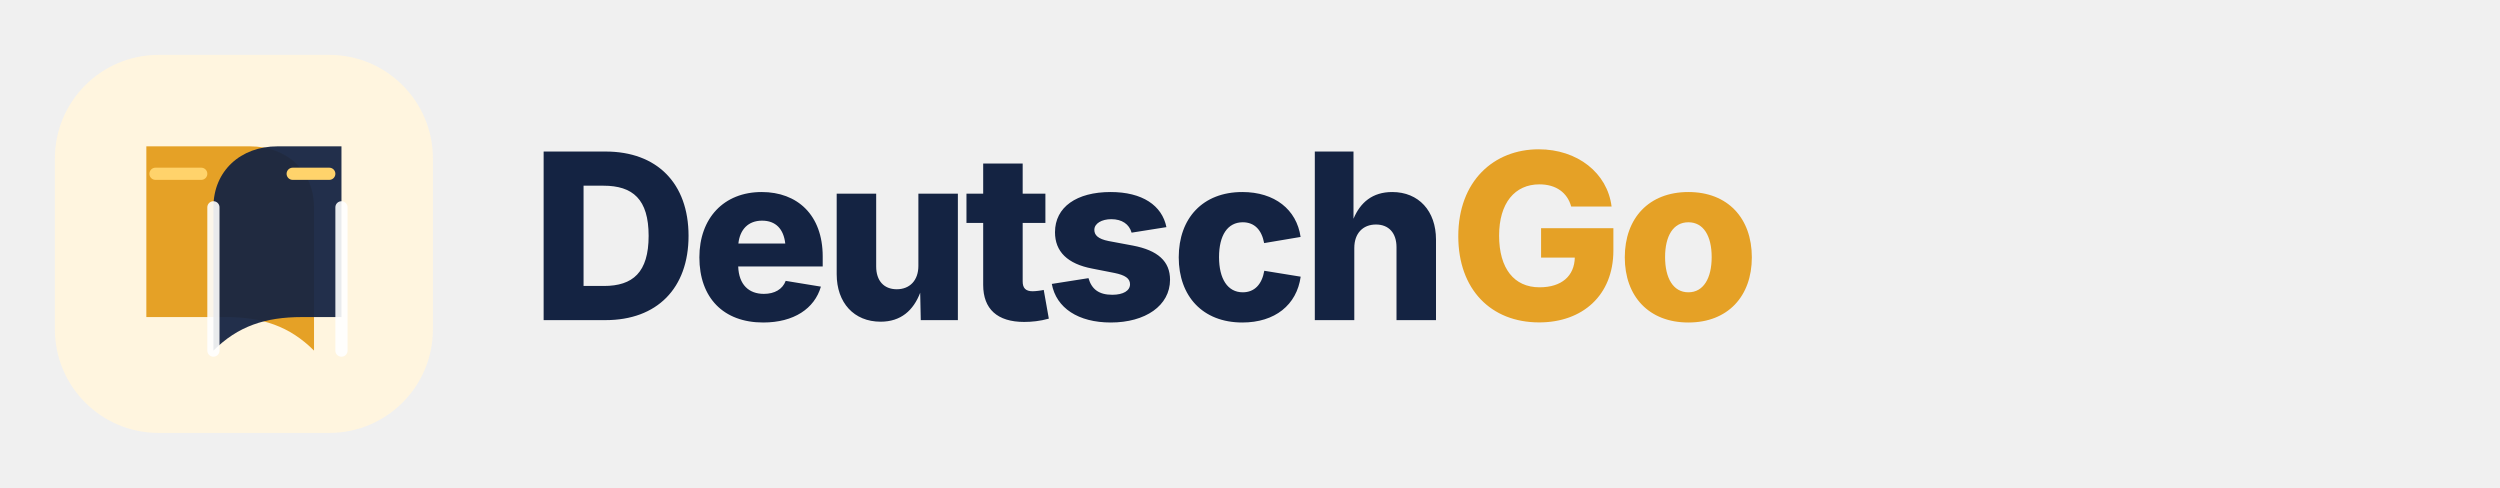
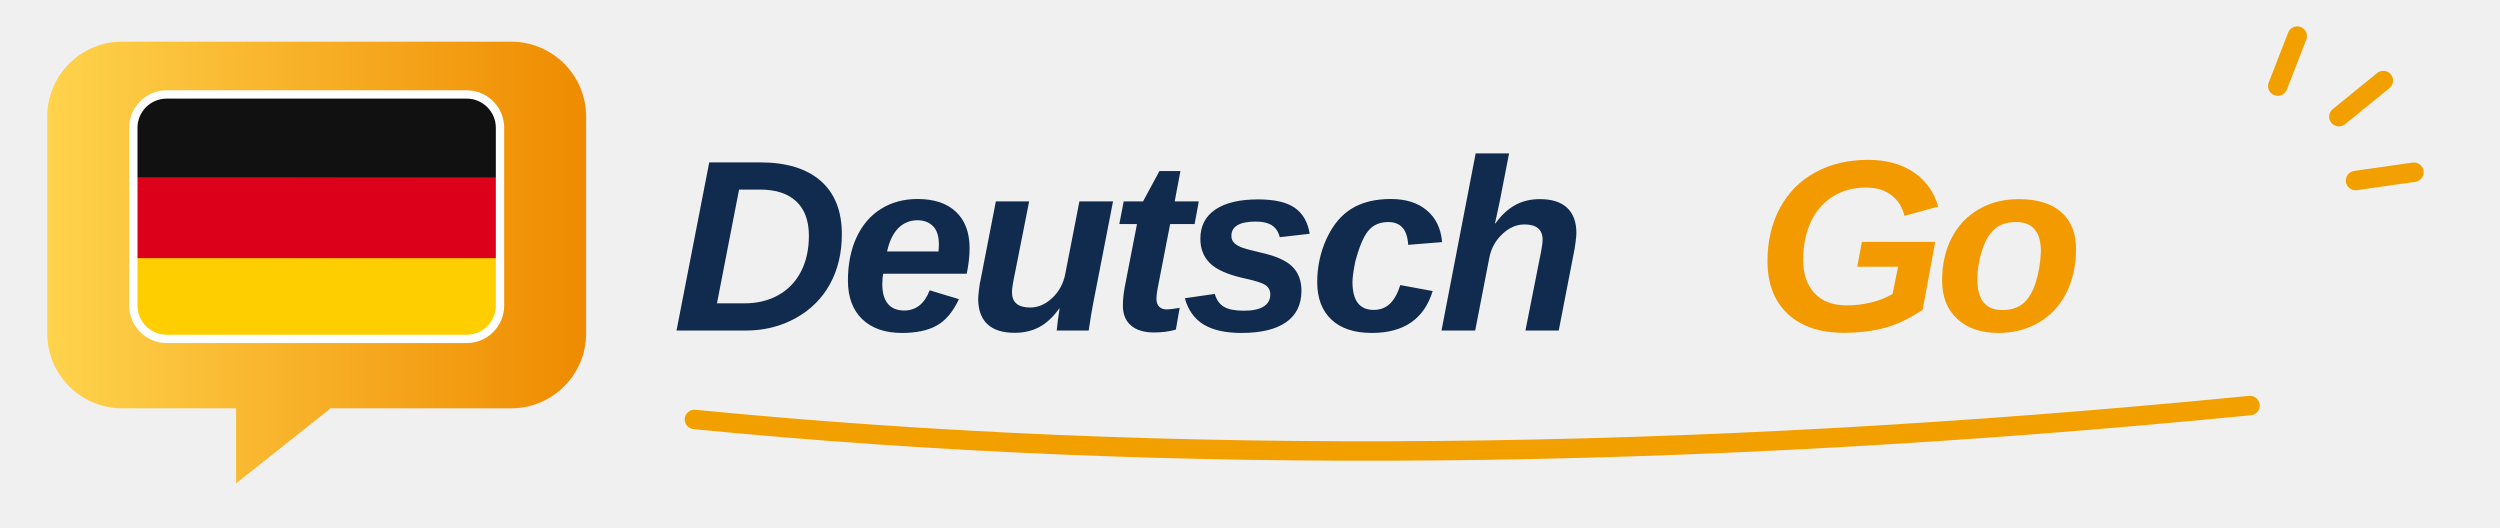
- <svg xmlns="http://www.w3.org/2000/svg" viewBox="0 0 820 160" role="img" aria-labelledby="title desc">
-   <rect x="18" y="18" width="124" height="124" rx="34" fill="#fff5df" />
-   <path d="M48 48h34c12 0 21 8 21 20v47c-8-8-17-11-29-11H48z" fill="#e5a126" />
-   <path d="M112 48H91c-12 0-21 8-21 20v47c8-8 17-11 29-11h13z" fill="#142342" opacity=".94" />
-   <path d="M70 68v47M112 68v47" stroke="#fff" stroke-width="4" stroke-linecap="round" opacity=".9" />
-   <path d="M51 57h15M96 57h12" stroke="#ffd36b" stroke-width="4" stroke-linecap="round" />
-   <text x="174" y="105" font-family="Inter,Arial,sans-serif" font-size="76" font-weight="760" letter-spacing="-2.2" fill="#142342">Deutsch<tspan fill="#e5a126">Go</tspan>
-   </text>
+ <svg xmlns="http://www.w3.org/2000/svg" viewBox="0 0 900 190">
+   <defs>
+     <linearGradient id="g">
+       <stop stop-color="#ffd34d" />
+       <stop offset="1" stop-color="#ef8b00" />
+     </linearGradient>
+     <clipPath id="f">
+       <rect x="48" y="34" width="132" height="88" rx="12" />
+     </clipPath>
+   </defs>
+   <path d="M44 15h140a27 27 0 0 1 27 27v78a27 27 0 0 1-27 27h-65l-34 27v-27H44a27 27 0 0 1-27-27V42a27 27 0 0 1 27-27" fill="url(#g)" />
+   <g clip-path="url(#f)">
+     <rect x="48" y="34" width="132" height="30" fill="#111" />
+     <rect x="48" y="64" width="132" height="29" fill="#dd001b" />
+     <rect x="48" y="93" width="132" height="29" fill="#ffce00" />
+   </g>
+   <rect x="48" y="34" width="132" height="88" rx="12" fill="none" stroke="#fff" stroke-width="3" />
+   <text x="242" y="119" font-family="Arial,sans-serif" font-size="88" font-style="italic" font-weight="800" letter-spacing="-3" fill="#102b4d">Deutsch</text>
+   <text x="632" y="119" font-family="Arial,sans-serif" font-size="88" font-style="italic" font-weight="900" letter-spacing="-4" fill="#f39a00">Go</text>
+   <path d="M250 151Q505 176 810 146" fill="none" stroke="#f2a000" stroke-width="7" stroke-linecap="round" />
+   <path d="M820 31l7-18M842 42l16-13M848 65l21-3" stroke="#f2a000" stroke-width="7" stroke-linecap="round" />
</svg>
